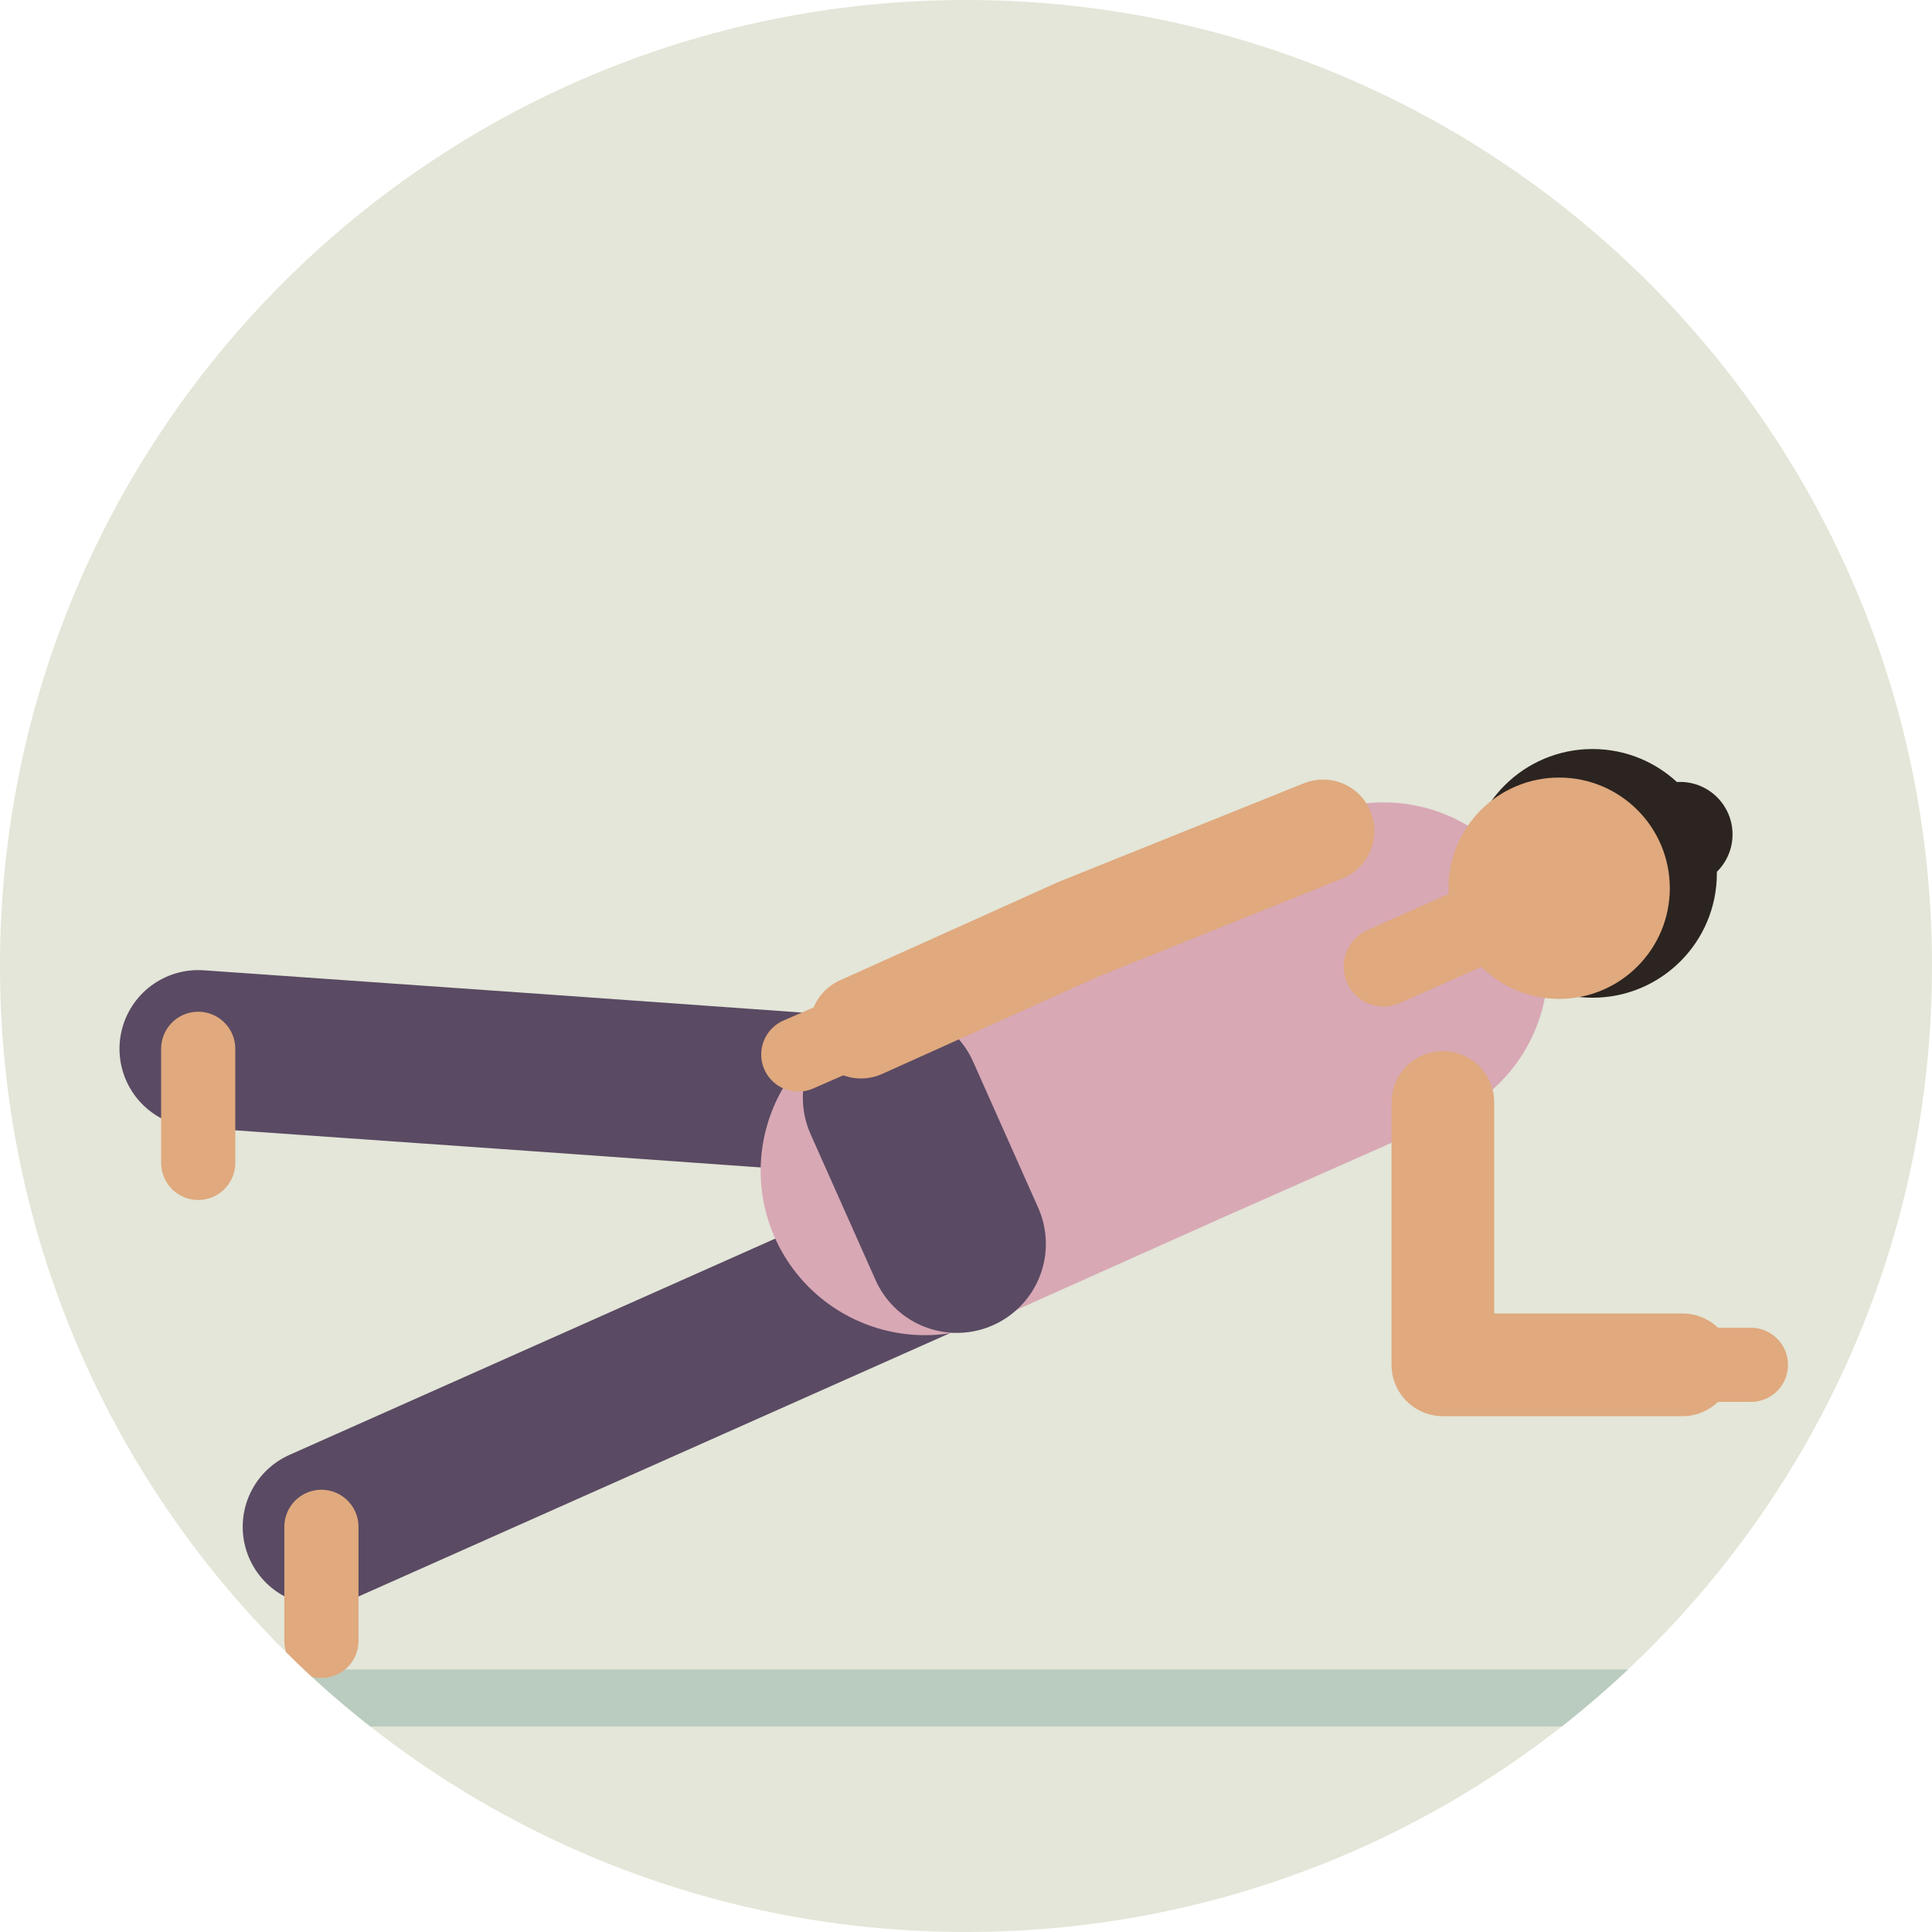
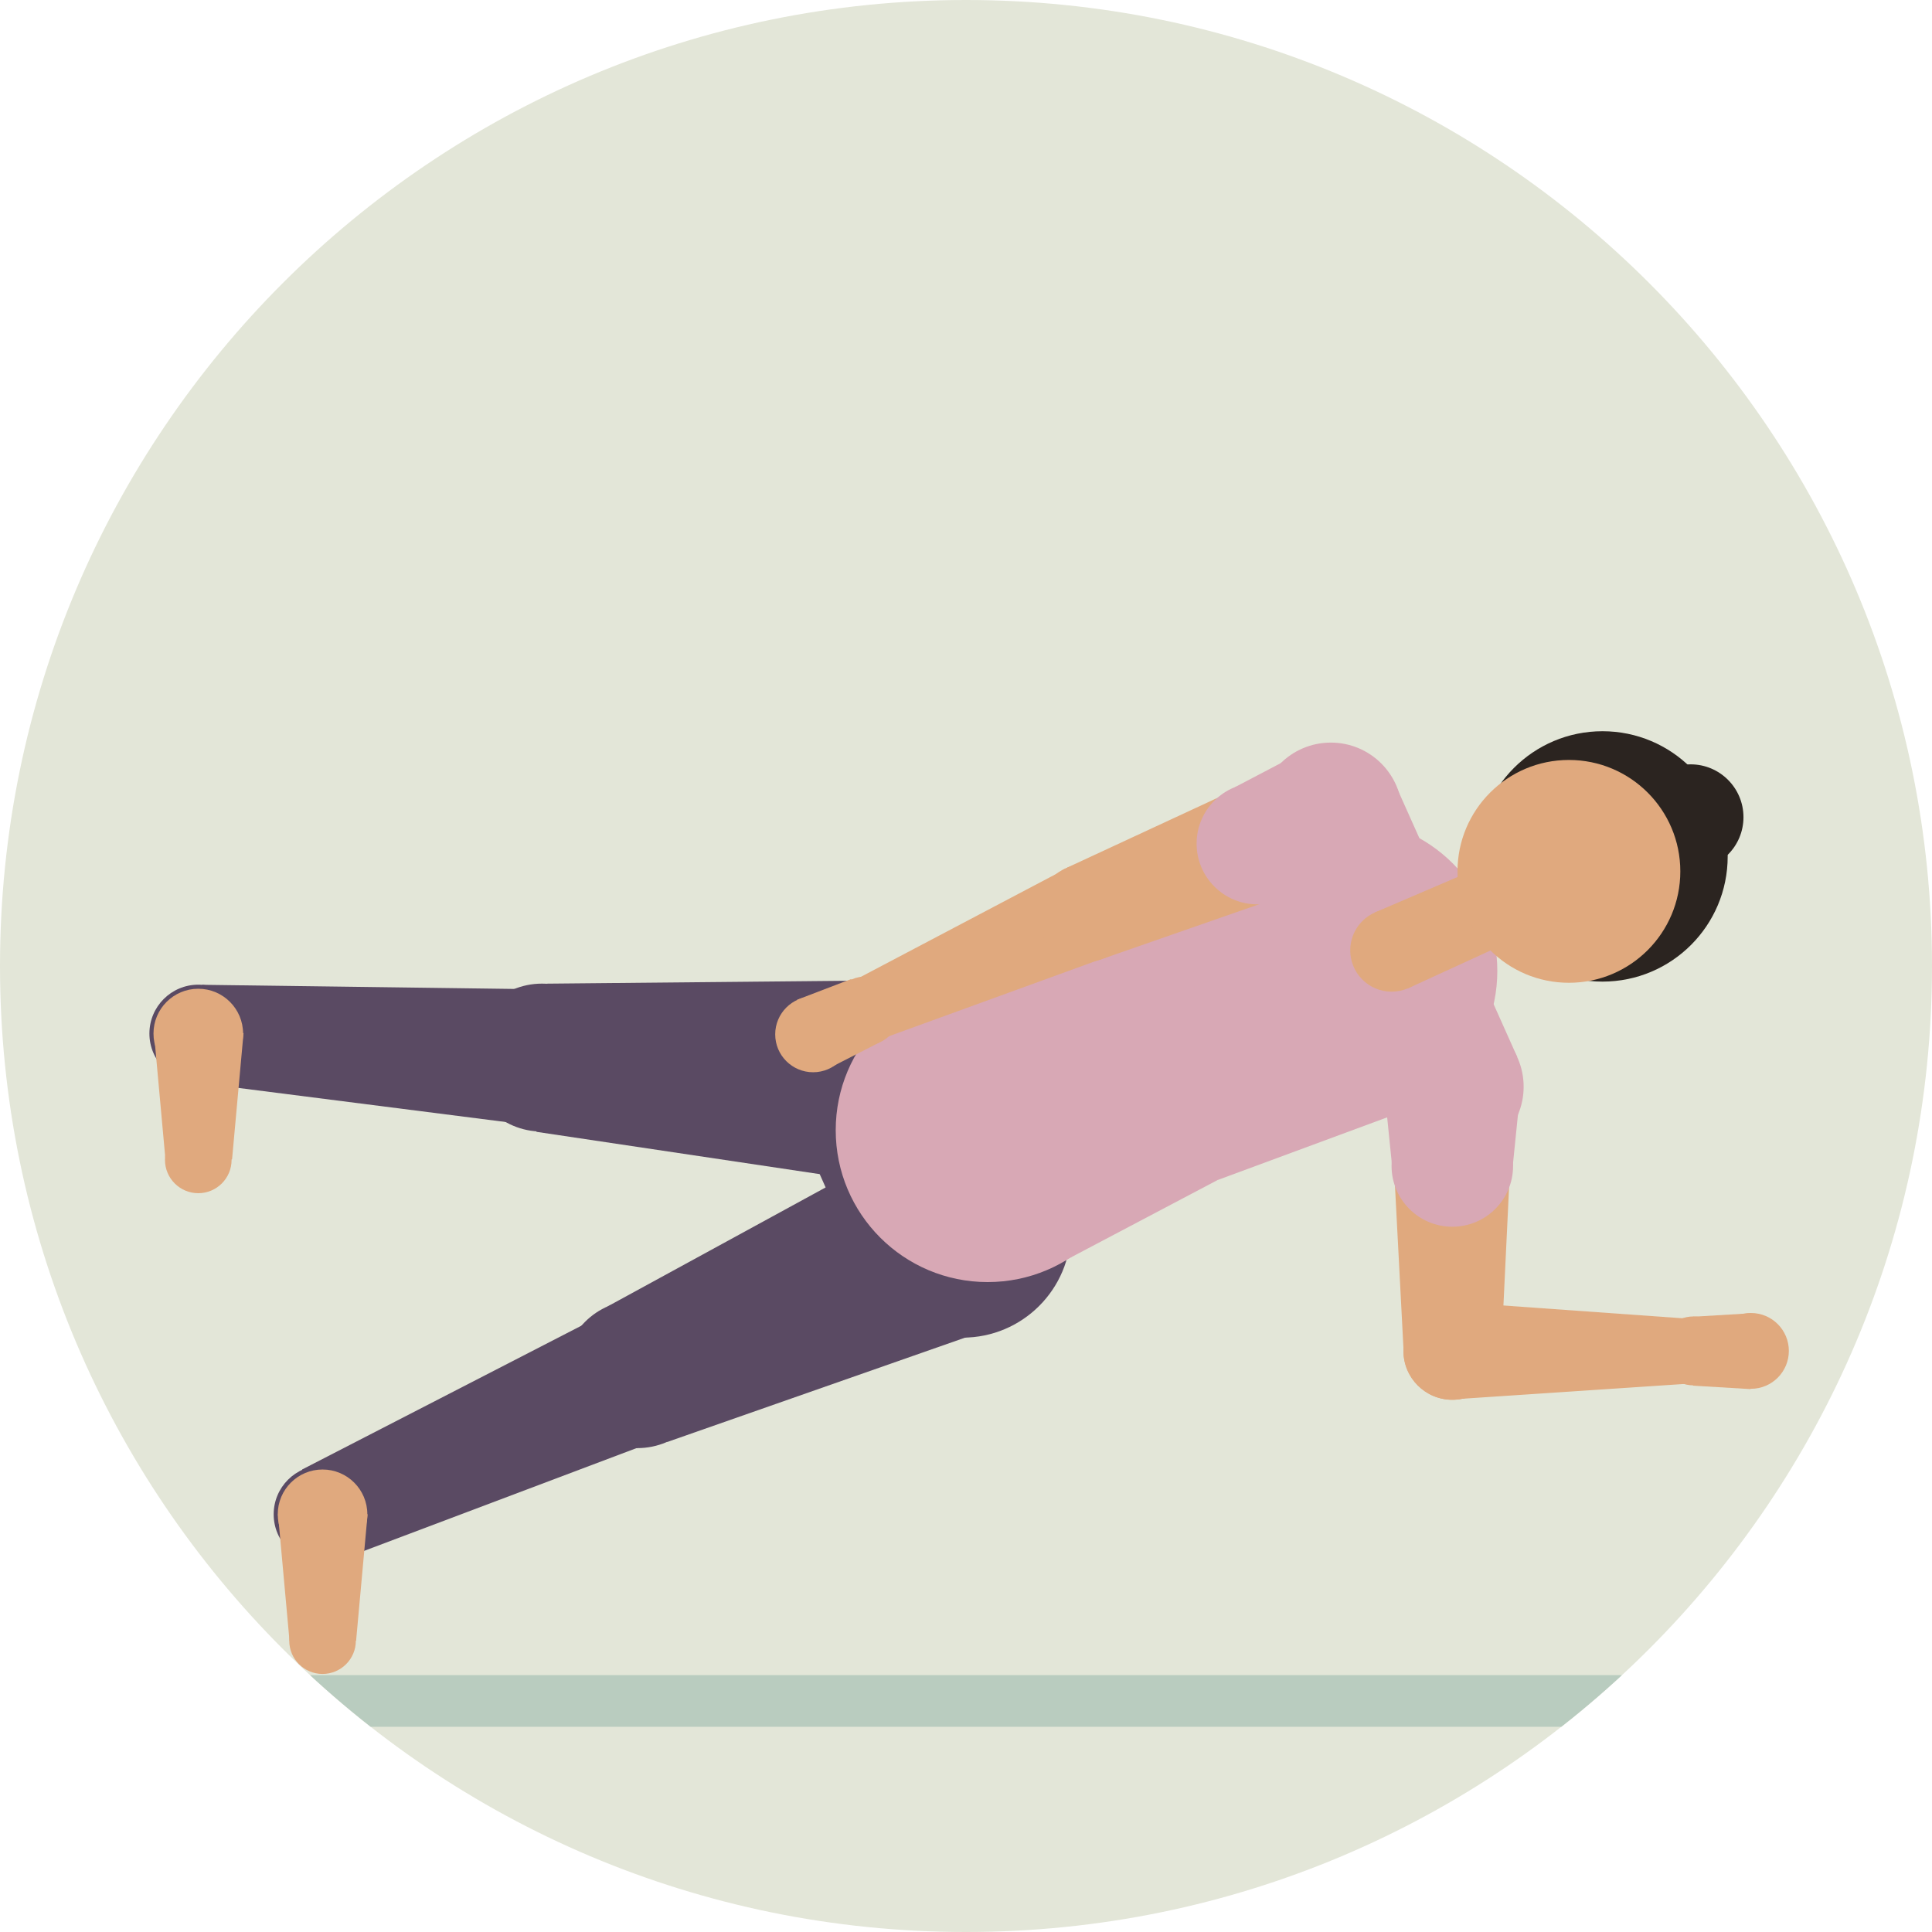
<svg xmlns="http://www.w3.org/2000/svg" viewBox="0 0 200 200" width="400" height="400" role="img" aria-label="Figure in an elbow side plank with the top leg raised away from the lower leg.">
  <circle cx="100" cy="100" r="100" fill="#E3E6D8" />
  <clipPath id="cv2bmkc">
    <circle cx="100" cy="100" r="100" />
  </clipPath>
  <g clip-path="url(#cv2bmkc)">
-     <g transform="translate(100.0 174.0) scale(1.181)">
-       <rect x="-82.841" y="-1" width="165.682" height="5" rx="2.5" fill="#B9CCBF" />
-       <g stroke-linecap="round" stroke-linejoin="round" fill="none">
-         <path d="M-6.5 -51.1 L-37.4 -53.3 L-67.3 -55.4" stroke="#5A4A63" stroke-width="13.8" />
-         <path d="M-67.3 -55.4 L-67.3 -45.4" stroke="#E0A97E" stroke-width="6.5" />
-       </g>
-       <g stroke-linecap="round" stroke-linejoin="round" fill="none">
-         <path d="M-0.8 -38.3 L-29.1 -25.7 L-56.5 -13.5" stroke="#5A4A63" stroke-width="13.8" />
-         <path d="M-56.5 -13.5 L-56.5 -3.5" stroke="#E0A97E" stroke-width="6.5" />
-       </g>
-       <g stroke-linecap="round" stroke-linejoin="round" fill="none">
-         <path d="M-3.6 -44.7 L16.5 -53.7 L36.6 -62.6" stroke="#D8A8B5" stroke-width="28.8" />
-         <path d="M-6.5 -51.1 L-0.8 -38.3" stroke="#5A4A63" stroke-width="15.6" />
-       </g>
-       <g stroke-linecap="round" stroke-linejoin="round" fill="none">
-         <path d="M31.3 -74.5 L9.9 -65.9 L-9.2 -57.3" stroke="#E0A97E" stroke-width="9" />
-         <path d="M-9.2 -57.3 L-14.7 -54.9" stroke="#E0A97E" stroke-width="6.5" />
-       </g>
-       <g stroke-linecap="round" stroke-linejoin="round" fill="none">
-         <path d="M41.8 -50.7 L41.8 -27.7 L62.8 -27.7" stroke="#E0A97E" stroke-width="9" />
-         <path d="M62.8 -27.7 L68.8 -27.7" stroke="#E0A97E" stroke-width="6.5" />
+     <g transform="translate(100.0 174.0) scale(1.189)">
+       <rect x="-82.341" y="-0.5" width="164.682" height="4.5" rx="2.2" fill="#B9CCBF" />
+       <g>
+         <g fill="#5A4A63">
+           <path d="M-36.5 -60.2 L-66.5 -60.6 L-67.1 -52.1 L-37.3 -48.3Z" />
+           <circle cx="-36.914" cy="-54.263" r="5.98" />
+           <circle cx="-66.841" cy="-56.356" r="4.255" />
+         </g>
+         <g fill="#5A4A63">
+           <path d="M-5.4 -61.0 L-36.5 -60.7 L-37.4 -47.8 L-6.6 -43.2Z" />
+           <circle cx="-5.99" cy="-52.101" r="8.97" />
+           <circle cx="-36.914" cy="-54.263" r="6.44" />
+         </g>
+         <g fill="#E0A97E">
+           <path d="M-70.7 -56.4 L-69.7 -45.4 L-63.9 -45.4 L-62.9 -56.4Z" />
+           <circle cx="-66.841" cy="-56.356" r="3.9" />
+           <circle cx="-66.841" cy="-45.356" r="2.9" />
+         </g>
      </g>
      <g>
-         <path d="M36.6 -62.6 L52.5 -69.7" stroke="#E0A97E" stroke-width="7" stroke-linecap="round" />
-         <circle cx="62.59" cy="-74.194" r="4.6" fill="#2B2420" />
-         <circle cx="54.916" cy="-70.778" r="10.9" fill="#2B2420" />
-         <circle cx="51.992" cy="-69.476" r="9.7" fill="#E0A97E" />
+         <g fill="#5A4A63">
+           <path d="M-31.0 -32.2 L-57.8 -18.4 L-54.3 -10.6 L-26.2 -21.2Z" />
+           <circle cx="-28.615" cy="-26.702" r="5.98" />
+           <circle cx="-56.022" cy="-14.5" r="4.255" />
+         </g>
+         <g fill="#5A4A63">
+           <path d="M-3.9 -47.5 L-31.2 -32.6 L-26.0 -20.8 L3.4 -31.1Z" />
+           <circle cx="-0.295" cy="-39.311" r="8.97" />
+           <circle cx="-28.615" cy="-26.702" r="6.44" />
+         </g>
+         <g fill="#E0A97E">
+           <path d="M-59.9 -14.5 L-58.9 -3.5 L-53.1 -3.5 L-52.1 -14.5Z" />
+           <circle cx="-56.022" cy="-14.5" r="3.9" />
+           <circle cx="-56.022" cy="-3.5" r="2.9" />
+         </g>
+       </g>
+       <g>
+         <g fill="#5A4A63">
+           <path d="M-14.6 -48.3 L-8.9 -35.5 L8.3 -43.1 L2.6 -55.9Z" />
+           <circle cx="-5.99" cy="-52.101" r="9.43" />
+           <circle cx="-0.295" cy="-39.311" r="9.43" />
+         </g>
+         <g fill="#D8A8B5">
+           <path d="M7.3 -35.9 L21.9 -43.6 L12.0 -65.7 L-3.5 -60.0Z" />
+           <circle cx="1.882" cy="-47.943" r="13.225" />
+           <circle cx="16.955" cy="-54.654" r="12.075" />
+         </g>
+         <g fill="#D8A8B5">
+           <path d="M21.9 -43.6 L38.4 -49.7 L27.7 -73.9 L12.0 -65.7Z" />
+           <circle cx="16.955" cy="-54.654" r="12.075" />
+           <circle cx="33.034" cy="-61.813" r="13.225" />
+         </g>
+         <g fill="#D8A8B5">
+           <path d="M26.1 -73.0 L36.7 -49.2 L48.0 -54.3 L37.4 -78.0Z" />
+           <circle cx="31.766" cy="-75.478" r="6.21" />
+           <circle cx="42.341" cy="-51.726" r="6.21" />
+         </g>
+       </g>
+       <g>
+         <g fill="#E0A97E">
+           <path d="M29.7 -80.5 L8.8 -70.8 L12.0 -62.9 L33.8 -70.5Z" />
+           <circle cx="31.766" cy="-75.478" r="5.405" />
+           <circle cx="10.441" cy="-66.862" r="4.255" />
+         </g>
+         <g fill="#D8A8B5">
+           <path d="M29.5 -81.0 L23.4 -77.8 L27.4 -68.0 L34.0 -69.9Z" />
+           <circle cx="31.766" cy="-75.478" r="5.98" />
+           <circle cx="25.368" cy="-72.893" r="5.29" />
+         </g>
+         <g fill="#E0A97E">
+           <path d="M8.7 -70.7 L-9.9 -60.9 L-7.6 -55.8 L12.2 -63.0Z" />
+           <circle cx="10.441" cy="-66.862" r="4.255" />
+           <circle cx="-8.744" cy="-58.321" r="2.8" />
+         </g>
+         <g fill="#E0A97E">
+           <path d="M-10.0 -61.1 L-14.7 -59.3 L-12.0 -53.3 L-7.5 -55.6Z" />
+           <circle cx="-8.744" cy="-58.321" r="3" />
+           <circle cx="-13.311" cy="-56.287" r="3.3" />
+         </g>
+       </g>
+       <g>
+         <g fill="#E0A97E">
+           <path d="M36.9 -51.7 L38.1 -28.7 L46.6 -28.7 L47.7 -51.7Z" />
+           <circle cx="42.341" cy="-51.726" r="5.405" />
+           <circle cx="42.341" cy="-28.726" r="4.255" />
+         </g>
+         <g fill="#D8A8B5">
+           <path d="M36.4 -51.7 L37.1 -44.8 L47.6 -44.8 L48.3 -51.7Z" />
+           <circle cx="42.341" cy="-51.726" r="5.98" />
+           <circle cx="42.341" cy="-44.826" r="5.29" />
+         </g>
+         <g fill="#E0A97E">
+           <path d="M42.3 -24.5 L63.3 -25.9 L63.3 -31.5 L42.3 -33.0Z" />
+           <circle cx="42.341" cy="-28.726" r="4.255" />
+           <circle cx="63.341" cy="-28.726" r="2.8" />
+         </g>
+         <g fill="#E0A97E">
+           <path d="M63.3 -25.7 L68.3 -25.4 L68.3 -32.0 L63.3 -31.7Z" />
+           <circle cx="63.341" cy="-28.726" r="3" />
+           <circle cx="68.341" cy="-28.726" r="3.3" />
+         </g>
+       </g>
+       <g>
+         <g fill="#E0A97E">
+           <path d="M38.5 -60.3 L54.4 -67.6 L51.7 -73.8 L35.6 -66.9Z" />
+           <circle cx="37.053" cy="-63.602" r="3.6" />
+           <circle cx="53.041" cy="-70.72" r="3.4" />
+         </g>
+         <circle cx="63.09" cy="-75.194" r="4.6" fill="#2B2420" />
+         <circle cx="55.416" cy="-71.778" r="10.9" fill="#2B2420" />
+         <circle cx="52.492" cy="-70.476" r="9.7" fill="#E0A97E" />
      </g>
    </g>
  </g>
</svg>
